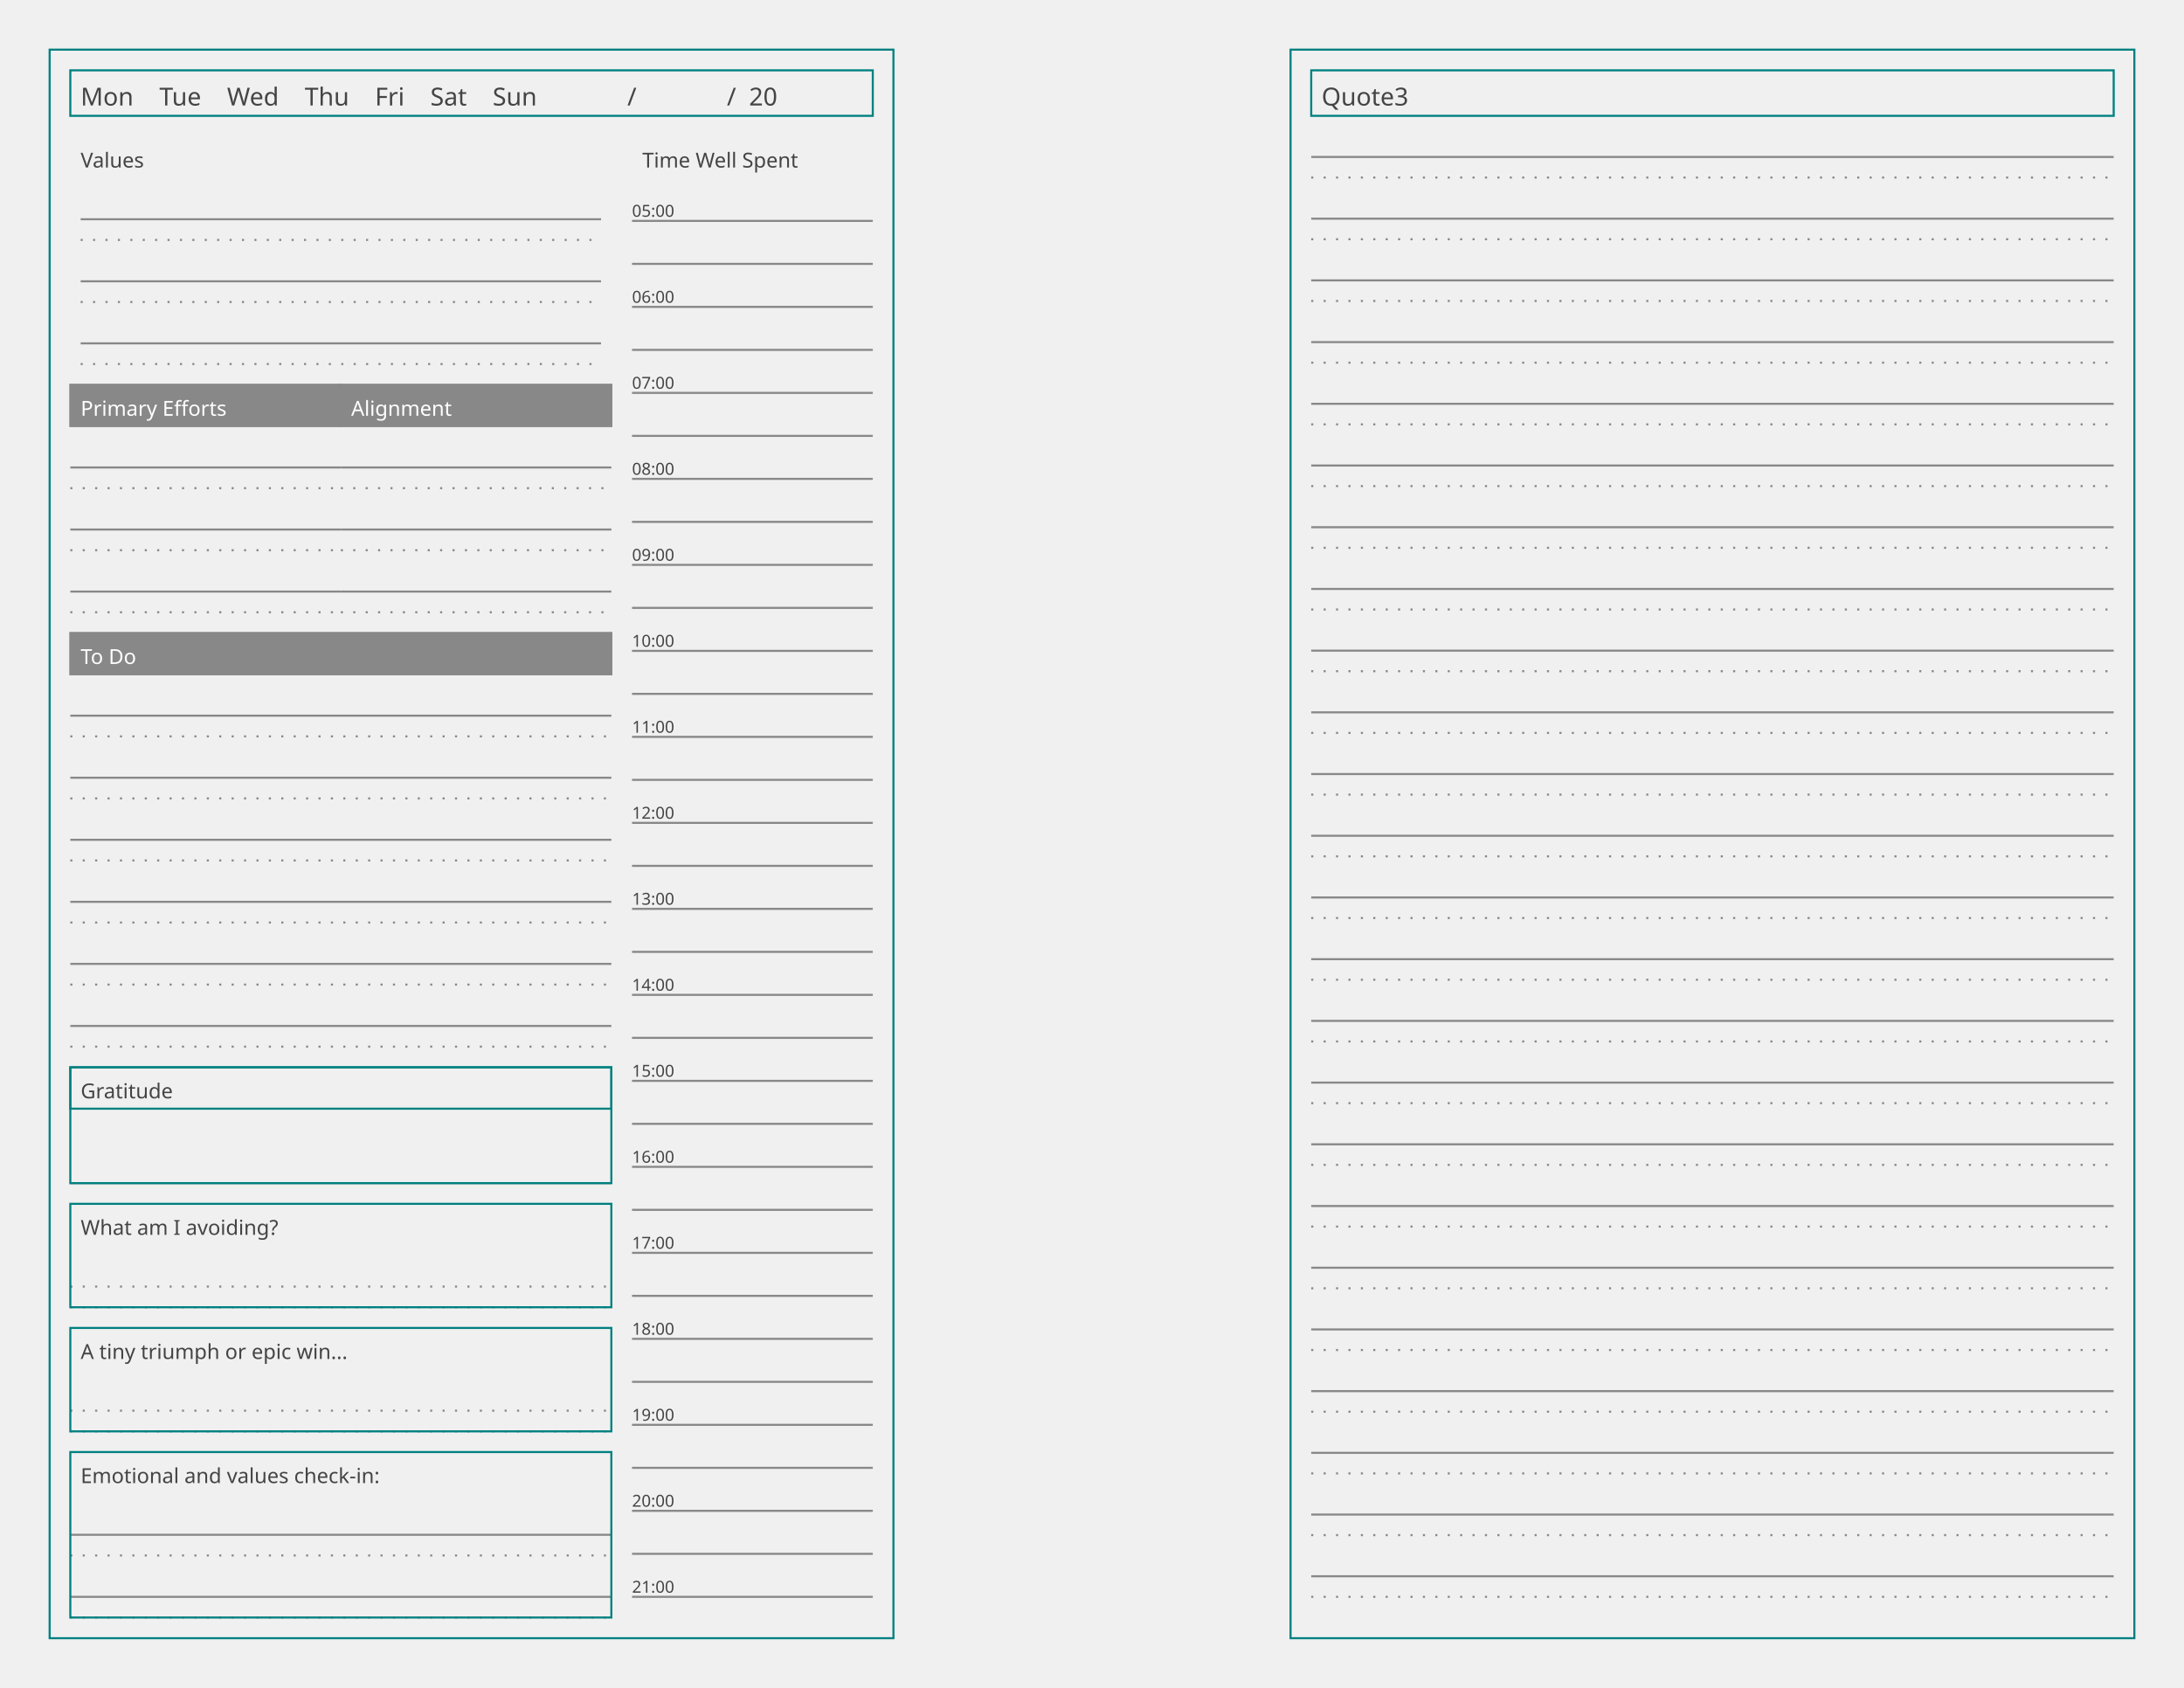
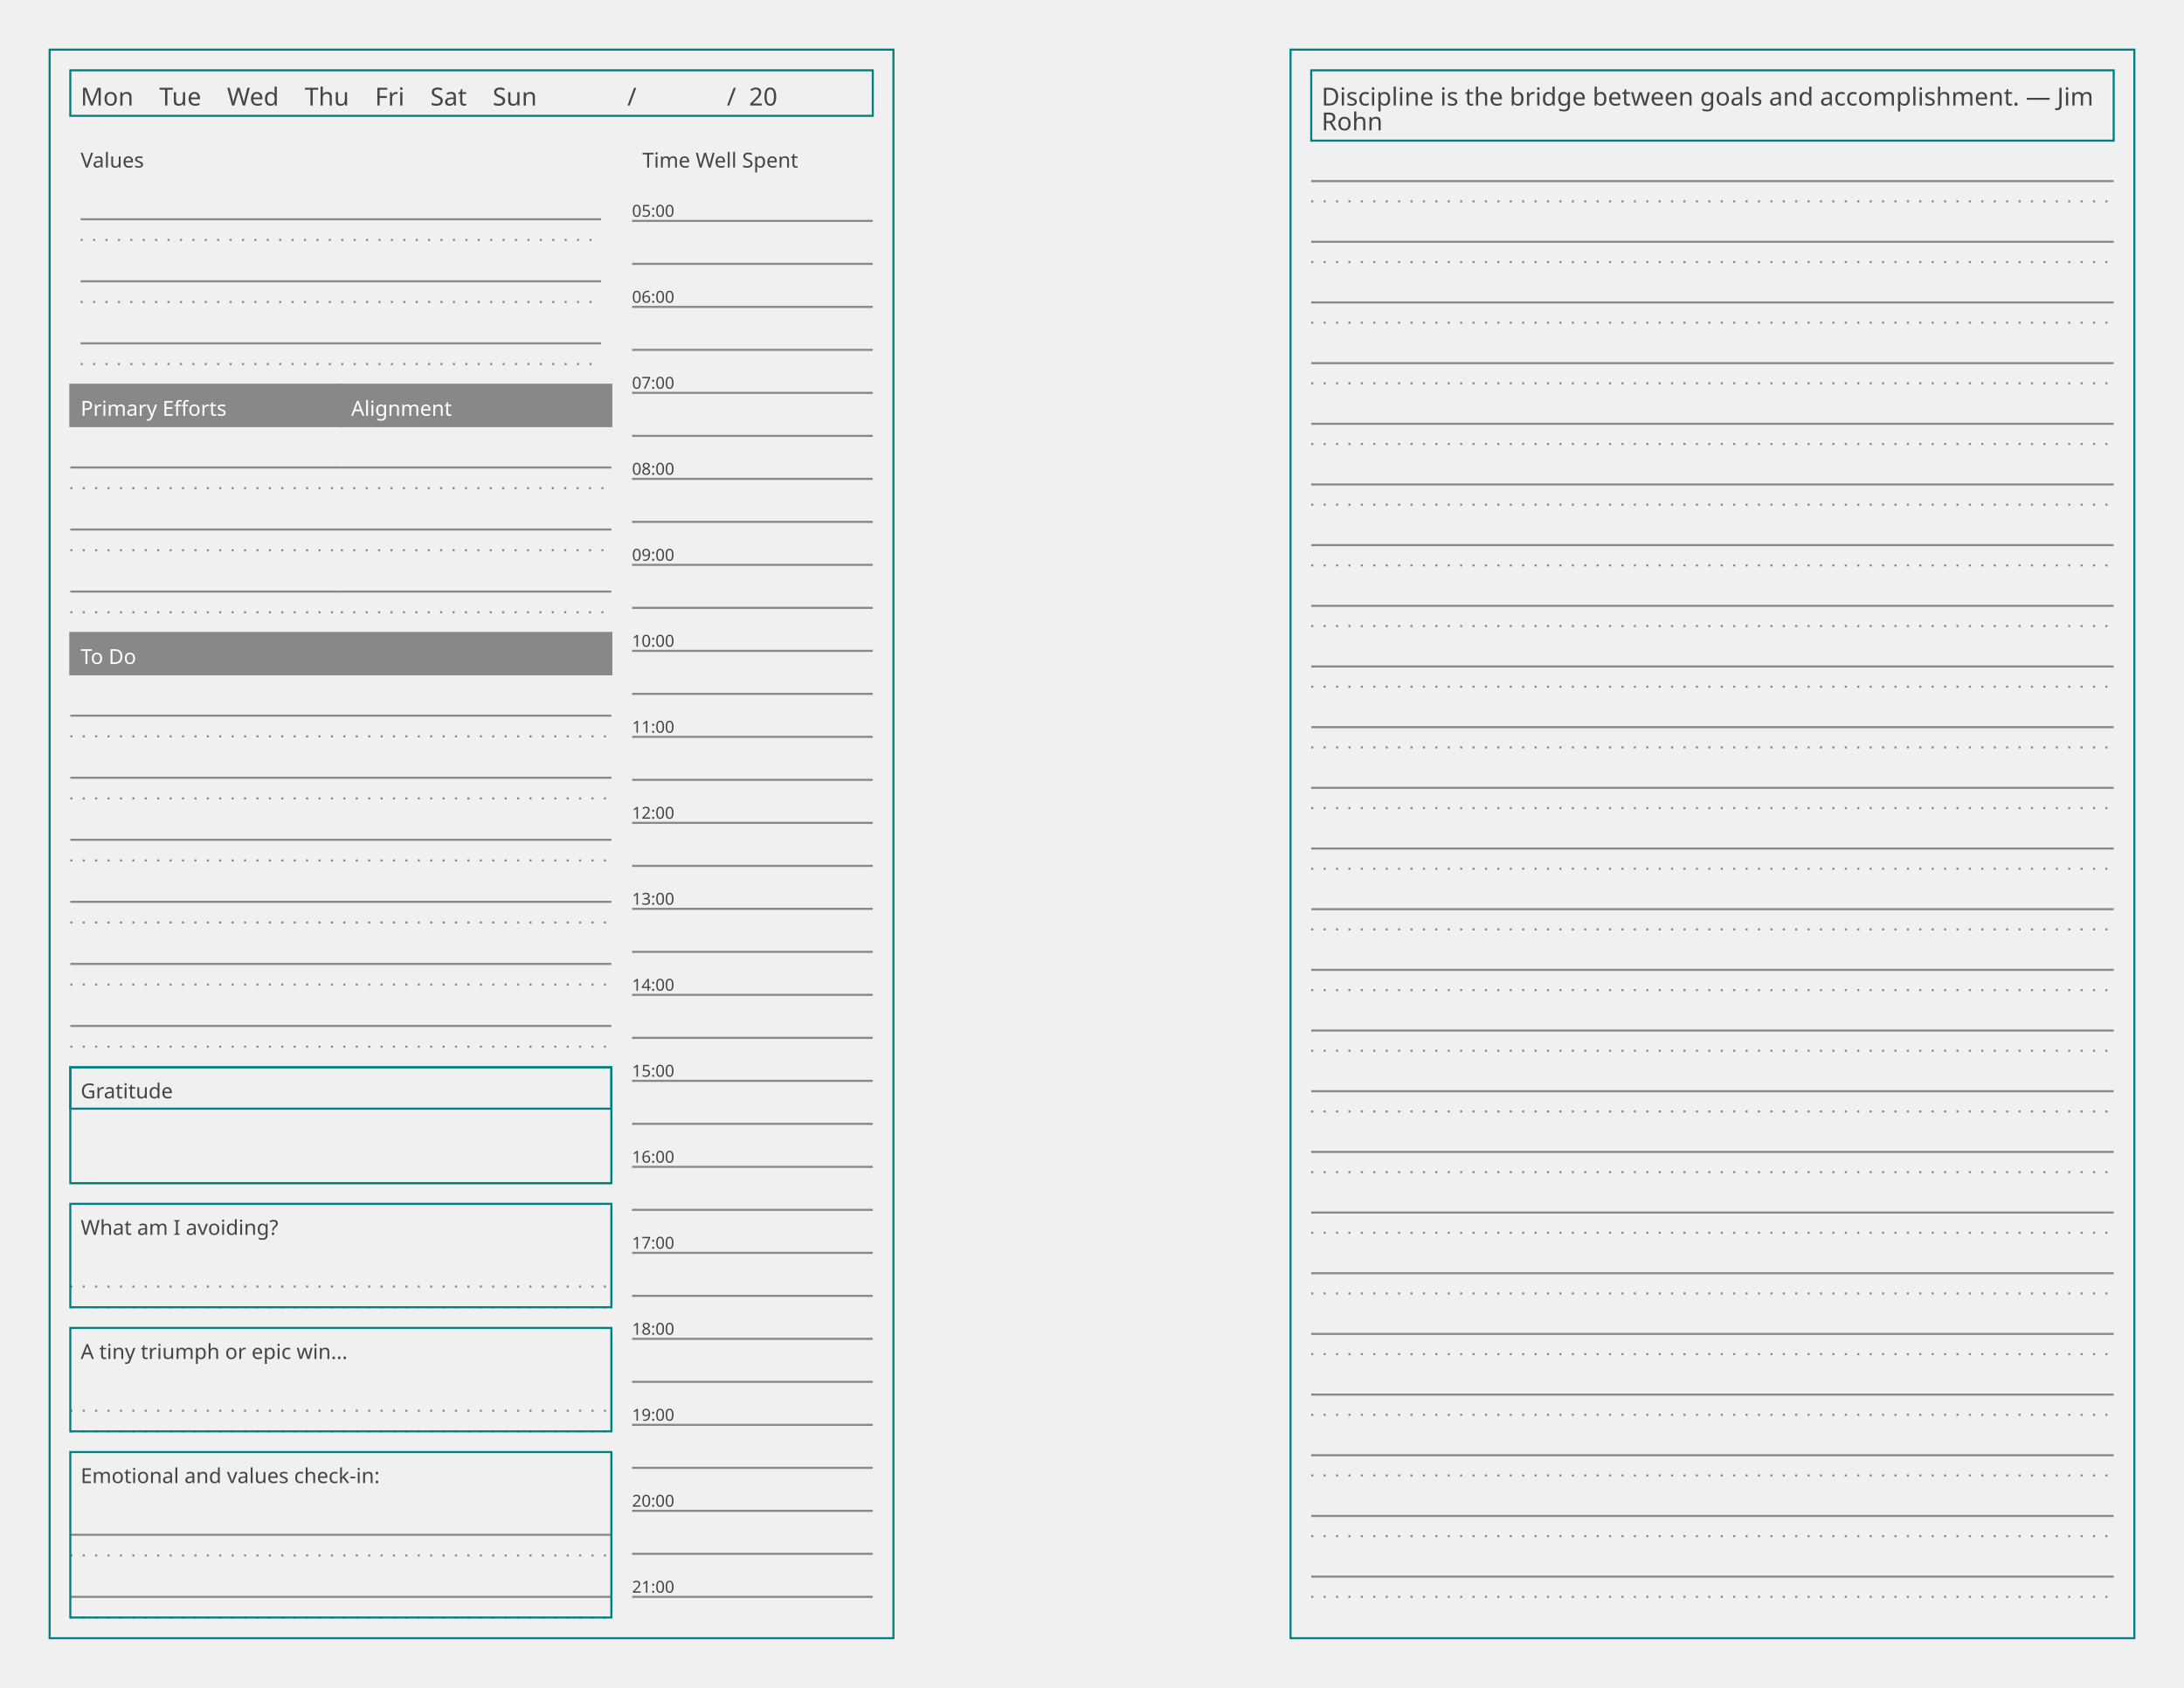
<svg xmlns="http://www.w3.org/2000/svg" baseProfile="tiny" height="8.5in" version="1.2" width="11in">
  <defs />
  <g transform="translate(24.0, 24.0)">
    <rect fill="none" height="768.0" stroke="#008080" width="408.0" x="0" y="0" />
    <g transform="translate(10, 10)">
      <rect fill="none" height="22" stroke="#008080" stroke-width="1" width="388.0" x="0" y="0" />
      <text alignment-baseline="text-after-edge" fill="#444444" font-family="Trebuchet MS" font-size="12" text-anchor="start" transform="translate(5,17)">Mon    Tue    Wed    Thu    Fri    Sat    Sun              /              /  20          </text>
    </g>
    <g transform="translate(10, 32)">
      <g transform="translate(0,10)">
        <g>
          <g transform="translate(0,0)">
            <text alignment-baseline="text-after-edge" fill="#444444" font-family="Ubuntu Mono" font-size="10" text-anchor="start" transform="translate(5,15)">Values</text>
          </g>
          <g transform="translate(0,20)">
            <g>
              <line stroke="#888888" stroke-dasharray="1,5" stroke-width="1" transform="translate(5,30.0)" x1="0" x2="251.6" y1="0" y2="0" />
              <line stroke="#888888" stroke-dasharray="1,5" stroke-width="1" transform="translate(5,60.0)" x1="0" x2="251.6" y1="0" y2="0" />
              <line stroke="#888888" stroke-dasharray="1,5" stroke-width="1" transform="translate(5,90.0)" x1="0" x2="251.6" y1="0" y2="0" />
            </g>
            <g>
              <line stroke="#888888" stroke-dasharray="1,0" stroke-width="1" transform="translate(5,20.0)" x1="0" x2="251.6" y1="0" y2="0" />
              <line stroke="#888888" stroke-dasharray="1,0" stroke-width="1" transform="translate(5,50.0)" x1="0" x2="251.6" y1="0" y2="0" />
              <line stroke="#888888" stroke-dasharray="1,0" stroke-width="1" transform="translate(5,80.0)" x1="0" x2="251.6" y1="0" y2="0" />
            </g>
          </g>
        </g>
      </g>
      <g transform="translate(0,130.0)">
        <g>
          <g transform="translate(0,0)">
            <g>
              <g transform="translate(0,0)">
                <rect fill="#888888" height="20" stroke="#888888" stroke-width="1" width="130.8" x="0" y="0" />
                <text alignment-baseline="text-after-edge" fill="#ffffff" font-family="Trebuchet MS" font-size="10" text-anchor="start" transform="translate(5,15)">Primary Efforts</text>
              </g>
              <g transform="translate(0,20)">
                <g>
                  <line stroke="#888888" stroke-dasharray="1,5" stroke-width="1" transform="translate(0,30.0)" x1="0" x2="130.8" y1="0" y2="0" />
                  <line stroke="#888888" stroke-dasharray="1,5" stroke-width="1" transform="translate(0,60.0)" x1="0" x2="130.8" y1="0" y2="0" />
                  <line stroke="#888888" stroke-dasharray="1,5" stroke-width="1" transform="translate(0,90.0)" x1="0" x2="130.8" y1="0" y2="0" />
                </g>
                <g>
                  <line stroke="#888888" stroke-dasharray="1,0" stroke-width="1" transform="translate(0,20.0)" x1="0" x2="130.8" y1="0" y2="0" />
                  <line stroke="#888888" stroke-dasharray="1,0" stroke-width="1" transform="translate(0,50.0)" x1="0" x2="130.8" y1="0" y2="0" />
                  <line stroke="#888888" stroke-dasharray="1,0" stroke-width="1" transform="translate(0,80.0)" x1="0" x2="130.8" y1="0" y2="0" />
                </g>
              </g>
            </g>
          </g>
          <g transform="translate(130.8,0)">
            <g>
              <g transform="translate(0,0)">
                <rect fill="#888888" height="20" stroke="#888888" stroke-width="1" width="130.8" x="0" y="0" />
                <text alignment-baseline="text-after-edge" fill="#ffffff" font-family="Trebuchet MS" font-size="10" text-anchor="start" transform="translate(5,15)">Alignment</text>
              </g>
              <g transform="translate(0,20)">
                <g>
                  <line stroke="#888888" stroke-dasharray="1,5" stroke-width="1" transform="translate(0,30.0)" x1="0" x2="130.8" y1="0" y2="0" />
                  <line stroke="#888888" stroke-dasharray="1,5" stroke-width="1" transform="translate(0,60.0)" x1="0" x2="130.8" y1="0" y2="0" />
                  <line stroke="#888888" stroke-dasharray="1,5" stroke-width="1" transform="translate(0,90.0)" x1="0" x2="130.8" y1="0" y2="0" />
                </g>
                <g>
                  <line stroke="#888888" stroke-dasharray="1,0" stroke-width="1" transform="translate(0,20.0)" x1="0" x2="130.8" y1="0" y2="0" />
                  <line stroke="#888888" stroke-dasharray="1,0" stroke-width="1" transform="translate(0,50.0)" x1="0" x2="130.8" y1="0" y2="0" />
                  <line stroke="#888888" stroke-dasharray="1,0" stroke-width="1" transform="translate(0,80.0)" x1="0" x2="130.8" y1="0" y2="0" />
                </g>
              </g>
            </g>
          </g>
        </g>
      </g>
      <g transform="translate(0,250.0)">
        <g>
          <g transform="translate(0,0)">
            <rect fill="#888888" height="20" stroke="#888888" stroke-width="1" width="261.6" x="0" y="0" />
            <text alignment-baseline="text-after-edge" fill="#ffffff" font-family="Ubuntu Mono" font-size="10" text-anchor="start" transform="translate(5,15)">To Do</text>
          </g>
          <g transform="translate(0,20)">
            <g>
              <line stroke="#888888" stroke-dasharray="1,5" stroke-width="1" transform="translate(0,30.0)" x1="0" x2="261.6" y1="0" y2="0" />
              <line stroke="#888888" stroke-dasharray="1,5" stroke-width="1" transform="translate(0,60.0)" x1="0" x2="261.6" y1="0" y2="0" />
              <line stroke="#888888" stroke-dasharray="1,5" stroke-width="1" transform="translate(0,90.0)" x1="0" x2="261.6" y1="0" y2="0" />
              <line stroke="#888888" stroke-dasharray="1,5" stroke-width="1" transform="translate(0,120.0)" x1="0" x2="261.6" y1="0" y2="0" />
              <line stroke="#888888" stroke-dasharray="1,5" stroke-width="1" transform="translate(0,150.0)" x1="0" x2="261.6" y1="0" y2="0" />
              <line stroke="#888888" stroke-dasharray="1,5" stroke-width="1" transform="translate(0,180.0)" x1="0" x2="261.6" y1="0" y2="0" />
            </g>
            <g>
              <line stroke="#888888" stroke-dasharray="1,0" stroke-width="1" transform="translate(0,20.0)" x1="0" x2="261.6" y1="0" y2="0" />
              <line stroke="#888888" stroke-dasharray="1,0" stroke-width="1" transform="translate(0,50.0)" x1="0" x2="261.6" y1="0" y2="0" />
              <line stroke="#888888" stroke-dasharray="1,0" stroke-width="1" transform="translate(0,80.0)" x1="0" x2="261.6" y1="0" y2="0" />
              <line stroke="#888888" stroke-dasharray="1,0" stroke-width="1" transform="translate(0,110.0)" x1="0" x2="261.6" y1="0" y2="0" />
              <line stroke="#888888" stroke-dasharray="1,0" stroke-width="1" transform="translate(0,140.0)" x1="0" x2="261.6" y1="0" y2="0" />
              <line stroke="#888888" stroke-dasharray="1,0" stroke-width="1" transform="translate(0,170.0)" x1="0" x2="261.6" y1="0" y2="0" />
            </g>
          </g>
        </g>
      </g>
      <g transform="translate(0,460.0)">
        <g>
          <g transform="translate(0,0)">
            <rect fill="none" height="20" stroke="#008080" stroke-width="1" width="261.6" x="0" y="0" />
            <text alignment-baseline="text-after-edge" fill="#444444" font-family="Trebuchet MS" font-size="10" text-anchor="start" transform="translate(5,15)">Gratitude</text>
          </g>
          <g transform="translate(0,20)">
            <line stroke="#888888" stroke-dasharray="1,0" stroke-width="1" transform="translate(0,36.0)" x1="0" x2="261.6" y1="0" y2="0" />
          </g>
        </g>
        <rect fill="none" height="56.0" stroke="#008080" stroke-width="1" width="261.6" x="0" y="0" />
      </g>
      <g transform="translate(0,526.0)">
        <g>
          <g transform="translate(0,0)">
            <text alignment-baseline="text-after-edge" fill="#444444" font-family="Ubuntu Mono" font-size="10" text-anchor="start" transform="translate(5,15)">What am I avoiding?</text>
          </g>
          <g transform="translate(0,20)">
            <g>
              <line stroke="#888888" stroke-dasharray="1,5" stroke-width="1" transform="translate(0,30.0)" x1="0" x2="261.6" y1="0" y2="0" />
            </g>
            <g>
              <line stroke="#888888" stroke-dasharray="1,5" stroke-width="1" transform="translate(0,20.0)" x1="0" x2="261.6" y1="0" y2="0" />
            </g>
          </g>
        </g>
        <rect fill="none" height="50" stroke="#008080" stroke-width="1" width="261.6" x="0" y="0" />
      </g>
      <g transform="translate(0,586.0)">
        <g>
          <g transform="translate(0,0)">
            <text alignment-baseline="text-after-edge" fill="#444444" font-family="Ubuntu Mono" font-size="10" text-anchor="start" transform="translate(5,15)">A tiny triumph or epic win...</text>
          </g>
          <g transform="translate(0,20)">
            <g>
              <line stroke="#888888" stroke-dasharray="1,5" stroke-width="1" transform="translate(0,30.0)" x1="0" x2="261.6" y1="0" y2="0" />
            </g>
            <g>
              <line stroke="#888888" stroke-dasharray="1,5" stroke-width="1" transform="translate(0,20.0)" x1="0" x2="261.6" y1="0" y2="0" />
            </g>
          </g>
        </g>
        <rect fill="none" height="50" stroke="#008080" stroke-width="1" width="261.6" x="0" y="0" />
      </g>
      <g transform="translate(0,646.0)">
        <g>
          <g transform="translate(0,0)">
            <text alignment-baseline="text-after-edge" fill="#444444" font-family="Ubuntu Mono" font-size="10" text-anchor="start" transform="translate(5,15)">Emotional and values check-in:</text>
          </g>
          <g transform="translate(0,20)">
            <g>
              <line stroke="#888888" stroke-dasharray="1,5" stroke-width="1" transform="translate(0,30.0)" x1="0" x2="261.6" y1="0" y2="0" />
              <line stroke="#888888" stroke-dasharray="1,5" stroke-width="1" transform="translate(0,60.0)" x1="0" x2="261.6" y1="0" y2="0" />
            </g>
            <g>
              <line stroke="#888888" stroke-dasharray="1,0" stroke-width="1" transform="translate(0,20.0)" x1="0" x2="261.6" y1="0" y2="0" />
              <line stroke="#888888" stroke-dasharray="1,0" stroke-width="1" transform="translate(0,50.0)" x1="0" x2="261.6" y1="0" y2="0" />
            </g>
          </g>
        </g>
        <rect fill="none" height="80" stroke="#008080" stroke-width="1" width="261.6" x="0" y="0" />
      </g>
    </g>
    <g transform="translate(281.6,32)">
      <g>
        <rect fill="none" height="20" stroke="none" width="116.4" x="0" y="10" />
        <text alignment-baseline="text-after-edge" fill="#444444" font-family="Ubuntu Mono" font-size="10" text-anchor="start" x="5" y="25">Time Well Spent</text>
      </g>
      <g>
        <text alignment-baseline="text-after-edge" fill="#444444" font-family="Ubuntu Mono" font-size="8" text-anchor="start" x="0" y="48.788">05:00</text>
        <line stroke="#888888" x1="0" x2="116.4" y1="50.788" y2="50.788" />
        <line stroke="#888888" x1="0" x2="116.4" y1="71.576" y2="71.576" />
        <text alignment-baseline="text-after-edge" fill="#444444" font-family="Ubuntu Mono" font-size="8" text-anchor="start" x="0" y="90.364">06:00</text>
        <line stroke="#888888" x1="0" x2="116.4" y1="92.364" y2="92.364" />
        <line stroke="#888888" x1="0" x2="116.4" y1="113.152" y2="113.152" />
        <text alignment-baseline="text-after-edge" fill="#444444" font-family="Ubuntu Mono" font-size="8" text-anchor="start" x="0" y="131.939">07:00</text>
        <line stroke="#888888" x1="0" x2="116.4" y1="133.939" y2="133.939" />
        <line stroke="#888888" x1="0" x2="116.4" y1="154.727" y2="154.727" />
        <text alignment-baseline="text-after-edge" fill="#444444" font-family="Ubuntu Mono" font-size="8" text-anchor="start" x="0" y="173.515">08:00</text>
        <line stroke="#888888" x1="0" x2="116.4" y1="175.515" y2="175.515" />
        <line stroke="#888888" x1="0" x2="116.4" y1="196.303" y2="196.303" />
        <text alignment-baseline="text-after-edge" fill="#444444" font-family="Ubuntu Mono" font-size="8" text-anchor="start" x="0" y="215.091">09:00</text>
        <line stroke="#888888" x1="0" x2="116.4" y1="217.091" y2="217.091" />
        <line stroke="#888888" x1="0" x2="116.4" y1="237.879" y2="237.879" />
        <text alignment-baseline="text-after-edge" fill="#444444" font-family="Ubuntu Mono" font-size="8" text-anchor="start" x="0" y="256.667">10:00</text>
        <line stroke="#888888" x1="0" x2="116.4" y1="258.667" y2="258.667" />
        <line stroke="#888888" x1="0" x2="116.4" y1="279.455" y2="279.455" />
        <text alignment-baseline="text-after-edge" fill="#444444" font-family="Ubuntu Mono" font-size="8" text-anchor="start" x="0" y="298.242">11:00</text>
        <line stroke="#888888" x1="0" x2="116.4" y1="300.242" y2="300.242" />
        <line stroke="#888888" x1="0" x2="116.4" y1="321.03" y2="321.03" />
        <text alignment-baseline="text-after-edge" fill="#444444" font-family="Ubuntu Mono" font-size="8" text-anchor="start" x="0" y="339.818">12:00</text>
        <line stroke="#888888" x1="0" x2="116.4" y1="341.818" y2="341.818" />
        <line stroke="#888888" x1="0" x2="116.4" y1="362.606" y2="362.606" />
        <text alignment-baseline="text-after-edge" fill="#444444" font-family="Ubuntu Mono" font-size="8" text-anchor="start" x="0" y="381.394">13:00</text>
        <line stroke="#888888" x1="0" x2="116.4" y1="383.394" y2="383.394" />
        <line stroke="#888888" x1="0" x2="116.4" y1="404.182" y2="404.182" />
        <text alignment-baseline="text-after-edge" fill="#444444" font-family="Ubuntu Mono" font-size="8" text-anchor="start" x="0" y="422.97">14:00</text>
        <line stroke="#888888" x1="0" x2="116.4" y1="424.97" y2="424.97" />
        <line stroke="#888888" x1="0" x2="116.4" y1="445.758" y2="445.758" />
        <text alignment-baseline="text-after-edge" fill="#444444" font-family="Ubuntu Mono" font-size="8" text-anchor="start" x="0" y="464.545">15:00</text>
        <line stroke="#888888" x1="0" x2="116.4" y1="466.545" y2="466.545" />
        <line stroke="#888888" x1="0" x2="116.4" y1="487.333" y2="487.333" />
        <text alignment-baseline="text-after-edge" fill="#444444" font-family="Ubuntu Mono" font-size="8" text-anchor="start" x="0" y="506.121">16:00</text>
        <line stroke="#888888" x1="0" x2="116.4" y1="508.121" y2="508.121" />
        <line stroke="#888888" x1="0" x2="116.4" y1="528.909" y2="528.909" />
        <text alignment-baseline="text-after-edge" fill="#444444" font-family="Ubuntu Mono" font-size="8" text-anchor="start" x="0" y="547.697">17:00</text>
        <line stroke="#888888" x1="0" x2="116.4" y1="549.697" y2="549.697" />
        <line stroke="#888888" x1="0" x2="116.4" y1="570.485" y2="570.485" />
        <text alignment-baseline="text-after-edge" fill="#444444" font-family="Ubuntu Mono" font-size="8" text-anchor="start" x="0" y="589.273">18:00</text>
        <line stroke="#888888" x1="0" x2="116.4" y1="591.273" y2="591.273" />
        <line stroke="#888888" x1="0" x2="116.4" y1="612.061" y2="612.061" />
        <text alignment-baseline="text-after-edge" fill="#444444" font-family="Ubuntu Mono" font-size="8" text-anchor="start" x="0" y="630.848">19:00</text>
        <line stroke="#888888" x1="0" x2="116.4" y1="632.848" y2="632.848" />
        <line stroke="#888888" x1="0" x2="116.4" y1="653.636" y2="653.636" />
        <text alignment-baseline="text-after-edge" fill="#444444" font-family="Ubuntu Mono" font-size="8" text-anchor="start" x="0" y="672.424">20:00</text>
        <line stroke="#888888" x1="0" x2="116.4" y1="674.424" y2="674.424" />
        <line stroke="#888888" x1="0" x2="116.4" y1="695.212" y2="695.212" />
        <text alignment-baseline="text-after-edge" fill="#444444" font-family="Ubuntu Mono" font-size="8" text-anchor="start" x="0" y="714.0">21:00</text>
        <line stroke="#888888" x1="0" x2="116.4" y1="716.0" y2="716.0" />
      </g>
    </g>
  </g>
  <g transform="translate(624.0, 24.0)">
    <rect fill="none" height="768.0" stroke="#008080" width="408.0" x="0" y="0" />
    <g transform="translate(10, 10)">
-       <rect fill="none" height="22" stroke="#008080" stroke-width="1" width="388.0" x="0" y="0" />
-       <text alignment-baseline="text-after-edge" fill="#444444" font-family="Trebuchet MS" font-size="12" text-anchor="start" transform="translate(5,17)">Quote3</text>
-     </g>
-     <g transform="translate(10, 32)">
+       <rect fill="none" height="34" stroke="#008080" stroke-width="1" width="388.0" x="0" y="0" />
+       <text alignment-baseline="text-after-edge" fill="#444444" font-family="Trebuchet MS" font-size="12" text-anchor="start" transform="translate(5,17)">Discipline is the bridge between goals and accomplishment. — Jim</text>
+       <text alignment-baseline="text-after-edge" fill="#444444" font-family="Trebuchet MS" font-size="12" text-anchor="start" transform="translate(5,29)">Rohn</text>
+     </g>
+     <g transform="translate(10, 44)">
      <g transform="translate(0,0)">
        <g>
-           <line stroke="#888888" stroke-dasharray="1,5" stroke-width="1" transform="translate(0,29.83333)" x1="0" x2="388.0" y1="0" y2="0" />
-           <line stroke="#888888" stroke-dasharray="1,5" stroke-width="1" transform="translate(0,59.66667)" x1="0" x2="388.0" y1="0" y2="0" />
-           <line stroke="#888888" stroke-dasharray="1,5" stroke-width="1" transform="translate(0,89.5)" x1="0" x2="388.0" y1="0" y2="0" />
-           <line stroke="#888888" stroke-dasharray="1,5" stroke-width="1" transform="translate(0,119.3333)" x1="0" x2="388.0" y1="0" y2="0" />
-           <line stroke="#888888" stroke-dasharray="1,5" stroke-width="1" transform="translate(0,149.1667)" x1="0" x2="388.0" y1="0" y2="0" />
-           <line stroke="#888888" stroke-dasharray="1,5" stroke-width="1" transform="translate(0,179.0)" x1="0" x2="388.0" y1="0" y2="0" />
-           <line stroke="#888888" stroke-dasharray="1,5" stroke-width="1" transform="translate(0,208.8333)" x1="0" x2="388.0" y1="0" y2="0" />
-           <line stroke="#888888" stroke-dasharray="1,5" stroke-width="1" transform="translate(0,238.6667)" x1="0" x2="388.0" y1="0" y2="0" />
-           <line stroke="#888888" stroke-dasharray="1,5" stroke-width="1" transform="translate(0,268.5)" x1="0" x2="388.0" y1="0" y2="0" />
-           <line stroke="#888888" stroke-dasharray="1,5" stroke-width="1" transform="translate(0,298.3333)" x1="0" x2="388.0" y1="0" y2="0" />
-           <line stroke="#888888" stroke-dasharray="1,5" stroke-width="1" transform="translate(0,328.1667)" x1="0" x2="388.0" y1="0" y2="0" />
-           <line stroke="#888888" stroke-dasharray="1,5" stroke-width="1" transform="translate(0,358)" x1="0" x2="388.0" y1="0" y2="0" />
-           <line stroke="#888888" stroke-dasharray="1,5" stroke-width="1" transform="translate(0,387.8333)" x1="0" x2="388.0" y1="0" y2="0" />
-           <line stroke="#888888" stroke-dasharray="1,5" stroke-width="1" transform="translate(0,417.6667)" x1="0" x2="388.0" y1="0" y2="0" />
-           <line stroke="#888888" stroke-dasharray="1,5" stroke-width="1" transform="translate(0,447.5)" x1="0" x2="388.0" y1="0" y2="0" />
-           <line stroke="#888888" stroke-dasharray="1,5" stroke-width="1" transform="translate(0,477.3333)" x1="0" x2="388.0" y1="0" y2="0" />
-           <line stroke="#888888" stroke-dasharray="1,5" stroke-width="1" transform="translate(0,507.1667)" x1="0" x2="388.0" y1="0" y2="0" />
-           <line stroke="#888888" stroke-dasharray="1,5" stroke-width="1" transform="translate(0,537)" x1="0" x2="388.0" y1="0" y2="0" />
-           <line stroke="#888888" stroke-dasharray="1,5" stroke-width="1" transform="translate(0,566.8333)" x1="0" x2="388.0" y1="0" y2="0" />
-           <line stroke="#888888" stroke-dasharray="1,5" stroke-width="1" transform="translate(0,596.6667)" x1="0" x2="388.0" y1="0" y2="0" />
-           <line stroke="#888888" stroke-dasharray="1,5" stroke-width="1" transform="translate(0,626.5)" x1="0" x2="388.0" y1="0" y2="0" />
-           <line stroke="#888888" stroke-dasharray="1,5" stroke-width="1" transform="translate(0,656.3333)" x1="0" x2="388.0" y1="0" y2="0" />
-           <line stroke="#888888" stroke-dasharray="1,5" stroke-width="1" transform="translate(0,686.1667)" x1="0" x2="388.0" y1="0" y2="0" />
-           <line stroke="#888888" stroke-dasharray="1,5" stroke-width="1" transform="translate(0,716)" x1="0" x2="388.0" y1="0" y2="0" />
-         </g>
-         <g>
-           <line stroke="#888888" stroke-dasharray="1,0" stroke-width="1" transform="translate(0,19.88889)" x1="0" x2="388.0" y1="0" y2="0" />
-           <line stroke="#888888" stroke-dasharray="1,0" stroke-width="1" transform="translate(0,49.72222)" x1="0" x2="388.0" y1="0" y2="0" />
-           <line stroke="#888888" stroke-dasharray="1,0" stroke-width="1" transform="translate(0,79.55556)" x1="0" x2="388.0" y1="0" y2="0" />
-           <line stroke="#888888" stroke-dasharray="1,0" stroke-width="1" transform="translate(0,109.3889)" x1="0" x2="388.0" y1="0" y2="0" />
-           <line stroke="#888888" stroke-dasharray="1,0" stroke-width="1" transform="translate(0,139.2222)" x1="0" x2="388.0" y1="0" y2="0" />
-           <line stroke="#888888" stroke-dasharray="1,0" stroke-width="1" transform="translate(0,169.0556)" x1="0" x2="388.0" y1="0" y2="0" />
-           <line stroke="#888888" stroke-dasharray="1,0" stroke-width="1" transform="translate(0,198.8889)" x1="0" x2="388.0" y1="0" y2="0" />
-           <line stroke="#888888" stroke-dasharray="1,0" stroke-width="1" transform="translate(0,228.7222)" x1="0" x2="388.0" y1="0" y2="0" />
-           <line stroke="#888888" stroke-dasharray="1,0" stroke-width="1" transform="translate(0,258.5556)" x1="0" x2="388.0" y1="0" y2="0" />
-           <line stroke="#888888" stroke-dasharray="1,0" stroke-width="1" transform="translate(0,288.3889)" x1="0" x2="388.0" y1="0" y2="0" />
-           <line stroke="#888888" stroke-dasharray="1,0" stroke-width="1" transform="translate(0,318.2222)" x1="0" x2="388.0" y1="0" y2="0" />
-           <line stroke="#888888" stroke-dasharray="1,0" stroke-width="1" transform="translate(0,348.0556)" x1="0" x2="388.0" y1="0" y2="0" />
-           <line stroke="#888888" stroke-dasharray="1,0" stroke-width="1" transform="translate(0,377.8889)" x1="0" x2="388.0" y1="0" y2="0" />
-           <line stroke="#888888" stroke-dasharray="1,0" stroke-width="1" transform="translate(0,407.7222)" x1="0" x2="388.0" y1="0" y2="0" />
-           <line stroke="#888888" stroke-dasharray="1,0" stroke-width="1" transform="translate(0,437.5556)" x1="0" x2="388.0" y1="0" y2="0" />
-           <line stroke="#888888" stroke-dasharray="1,0" stroke-width="1" transform="translate(0,467.3889)" x1="0" x2="388.0" y1="0" y2="0" />
-           <line stroke="#888888" stroke-dasharray="1,0" stroke-width="1" transform="translate(0,497.2222)" x1="0" x2="388.0" y1="0" y2="0" />
-           <line stroke="#888888" stroke-dasharray="1,0" stroke-width="1" transform="translate(0,527.0556)" x1="0" x2="388.0" y1="0" y2="0" />
-           <line stroke="#888888" stroke-dasharray="1,0" stroke-width="1" transform="translate(0,556.8889)" x1="0" x2="388.0" y1="0" y2="0" />
-           <line stroke="#888888" stroke-dasharray="1,0" stroke-width="1" transform="translate(0,586.7222)" x1="0" x2="388.0" y1="0" y2="0" />
-           <line stroke="#888888" stroke-dasharray="1,0" stroke-width="1" transform="translate(0,616.5556)" x1="0" x2="388.0" y1="0" y2="0" />
-           <line stroke="#888888" stroke-dasharray="1,0" stroke-width="1" transform="translate(0,646.3889)" x1="0" x2="388.0" y1="0" y2="0" />
-           <line stroke="#888888" stroke-dasharray="1,0" stroke-width="1" transform="translate(0,676.2222)" x1="0" x2="388.0" y1="0" y2="0" />
-           <line stroke="#888888" stroke-dasharray="1,0" stroke-width="1" transform="translate(0,706.0556)" x1="0" x2="388.0" y1="0" y2="0" />
+           <line stroke="#888888" stroke-dasharray="1,5" stroke-width="1" transform="translate(0,29.33333)" x1="0" x2="388.0" y1="0" y2="0" />
+           <line stroke="#888888" stroke-dasharray="1,5" stroke-width="1" transform="translate(0,58.66667)" x1="0" x2="388.0" y1="0" y2="0" />
+           <line stroke="#888888" stroke-dasharray="1,5" stroke-width="1" transform="translate(0,88.0)" x1="0" x2="388.0" y1="0" y2="0" />
+           <line stroke="#888888" stroke-dasharray="1,5" stroke-width="1" transform="translate(0,117.3333)" x1="0" x2="388.0" y1="0" y2="0" />
+           <line stroke="#888888" stroke-dasharray="1,5" stroke-width="1" transform="translate(0,146.6667)" x1="0" x2="388.0" y1="0" y2="0" />
+           <line stroke="#888888" stroke-dasharray="1,5" stroke-width="1" transform="translate(0,176.0)" x1="0" x2="388.0" y1="0" y2="0" />
+           <line stroke="#888888" stroke-dasharray="1,5" stroke-width="1" transform="translate(0,205.3333)" x1="0" x2="388.0" y1="0" y2="0" />
+           <line stroke="#888888" stroke-dasharray="1,5" stroke-width="1" transform="translate(0,234.6667)" x1="0" x2="388.0" y1="0" y2="0" />
+           <line stroke="#888888" stroke-dasharray="1,5" stroke-width="1" transform="translate(0,264.0)" x1="0" x2="388.0" y1="0" y2="0" />
+           <line stroke="#888888" stroke-dasharray="1,5" stroke-width="1" transform="translate(0,293.3333)" x1="0" x2="388.0" y1="0" y2="0" />
+           <line stroke="#888888" stroke-dasharray="1,5" stroke-width="1" transform="translate(0,322.6667)" x1="0" x2="388.0" y1="0" y2="0" />
+           <line stroke="#888888" stroke-dasharray="1,5" stroke-width="1" transform="translate(0,352)" x1="0" x2="388.0" y1="0" y2="0" />
+           <line stroke="#888888" stroke-dasharray="1,5" stroke-width="1" transform="translate(0,381.3333)" x1="0" x2="388.0" y1="0" y2="0" />
+           <line stroke="#888888" stroke-dasharray="1,5" stroke-width="1" transform="translate(0,410.6667)" x1="0" x2="388.0" y1="0" y2="0" />
+           <line stroke="#888888" stroke-dasharray="1,5" stroke-width="1" transform="translate(0,440)" x1="0" x2="388.0" y1="0" y2="0" />
+           <line stroke="#888888" stroke-dasharray="1,5" stroke-width="1" transform="translate(0,469.3333)" x1="0" x2="388.0" y1="0" y2="0" />
+           <line stroke="#888888" stroke-dasharray="1,5" stroke-width="1" transform="translate(0,498.6667)" x1="0" x2="388.0" y1="0" y2="0" />
+           <line stroke="#888888" stroke-dasharray="1,5" stroke-width="1" transform="translate(0,528)" x1="0" x2="388.0" y1="0" y2="0" />
+           <line stroke="#888888" stroke-dasharray="1,5" stroke-width="1" transform="translate(0,557.3333)" x1="0" x2="388.0" y1="0" y2="0" />
+           <line stroke="#888888" stroke-dasharray="1,5" stroke-width="1" transform="translate(0,586.6667)" x1="0" x2="388.0" y1="0" y2="0" />
+           <line stroke="#888888" stroke-dasharray="1,5" stroke-width="1" transform="translate(0,616.0)" x1="0" x2="388.0" y1="0" y2="0" />
+           <line stroke="#888888" stroke-dasharray="1,5" stroke-width="1" transform="translate(0,645.3333)" x1="0" x2="388.0" y1="0" y2="0" />
+           <line stroke="#888888" stroke-dasharray="1,5" stroke-width="1" transform="translate(0,674.6667)" x1="0" x2="388.0" y1="0" y2="0" />
+           <line stroke="#888888" stroke-dasharray="1,5" stroke-width="1" transform="translate(0,704)" x1="0" x2="388.0" y1="0" y2="0" />
+         </g>
+         <g>
+           <line stroke="#888888" stroke-dasharray="1,0" stroke-width="1" transform="translate(0,19.55556)" x1="0" x2="388.0" y1="0" y2="0" />
+           <line stroke="#888888" stroke-dasharray="1,0" stroke-width="1" transform="translate(0,48.88889)" x1="0" x2="388.0" y1="0" y2="0" />
+           <line stroke="#888888" stroke-dasharray="1,0" stroke-width="1" transform="translate(0,78.22222)" x1="0" x2="388.0" y1="0" y2="0" />
+           <line stroke="#888888" stroke-dasharray="1,0" stroke-width="1" transform="translate(0,107.5556)" x1="0" x2="388.0" y1="0" y2="0" />
+           <line stroke="#888888" stroke-dasharray="1,0" stroke-width="1" transform="translate(0,136.8889)" x1="0" x2="388.0" y1="0" y2="0" />
+           <line stroke="#888888" stroke-dasharray="1,0" stroke-width="1" transform="translate(0,166.2222)" x1="0" x2="388.0" y1="0" y2="0" />
+           <line stroke="#888888" stroke-dasharray="1,0" stroke-width="1" transform="translate(0,195.5556)" x1="0" x2="388.0" y1="0" y2="0" />
+           <line stroke="#888888" stroke-dasharray="1,0" stroke-width="1" transform="translate(0,224.8889)" x1="0" x2="388.0" y1="0" y2="0" />
+           <line stroke="#888888" stroke-dasharray="1,0" stroke-width="1" transform="translate(0,254.2222)" x1="0" x2="388.0" y1="0" y2="0" />
+           <line stroke="#888888" stroke-dasharray="1,0" stroke-width="1" transform="translate(0,283.5556)" x1="0" x2="388.0" y1="0" y2="0" />
+           <line stroke="#888888" stroke-dasharray="1,0" stroke-width="1" transform="translate(0,312.8889)" x1="0" x2="388.0" y1="0" y2="0" />
+           <line stroke="#888888" stroke-dasharray="1,0" stroke-width="1" transform="translate(0,342.2222)" x1="0" x2="388.0" y1="0" y2="0" />
+           <line stroke="#888888" stroke-dasharray="1,0" stroke-width="1" transform="translate(0,371.5556)" x1="0" x2="388.0" y1="0" y2="0" />
+           <line stroke="#888888" stroke-dasharray="1,0" stroke-width="1" transform="translate(0,400.8889)" x1="0" x2="388.0" y1="0" y2="0" />
+           <line stroke="#888888" stroke-dasharray="1,0" stroke-width="1" transform="translate(0,430.2222)" x1="0" x2="388.0" y1="0" y2="0" />
+           <line stroke="#888888" stroke-dasharray="1,0" stroke-width="1" transform="translate(0,459.5556)" x1="0" x2="388.0" y1="0" y2="0" />
+           <line stroke="#888888" stroke-dasharray="1,0" stroke-width="1" transform="translate(0,488.8889)" x1="0" x2="388.0" y1="0" y2="0" />
+           <line stroke="#888888" stroke-dasharray="1,0" stroke-width="1" transform="translate(0,518.2222)" x1="0" x2="388.0" y1="0" y2="0" />
+           <line stroke="#888888" stroke-dasharray="1,0" stroke-width="1" transform="translate(0,547.5556)" x1="0" x2="388.0" y1="0" y2="0" />
+           <line stroke="#888888" stroke-dasharray="1,0" stroke-width="1" transform="translate(0,576.8889)" x1="0" x2="388.0" y1="0" y2="0" />
+           <line stroke="#888888" stroke-dasharray="1,0" stroke-width="1" transform="translate(0,606.2222)" x1="0" x2="388.0" y1="0" y2="0" />
+           <line stroke="#888888" stroke-dasharray="1,0" stroke-width="1" transform="translate(0,635.5556)" x1="0" x2="388.0" y1="0" y2="0" />
+           <line stroke="#888888" stroke-dasharray="1,0" stroke-width="1" transform="translate(0,664.8889)" x1="0" x2="388.0" y1="0" y2="0" />
+           <line stroke="#888888" stroke-dasharray="1,0" stroke-width="1" transform="translate(0,694.2222)" x1="0" x2="388.0" y1="0" y2="0" />
        </g>
      </g>
    </g>
  </g>
</svg>
